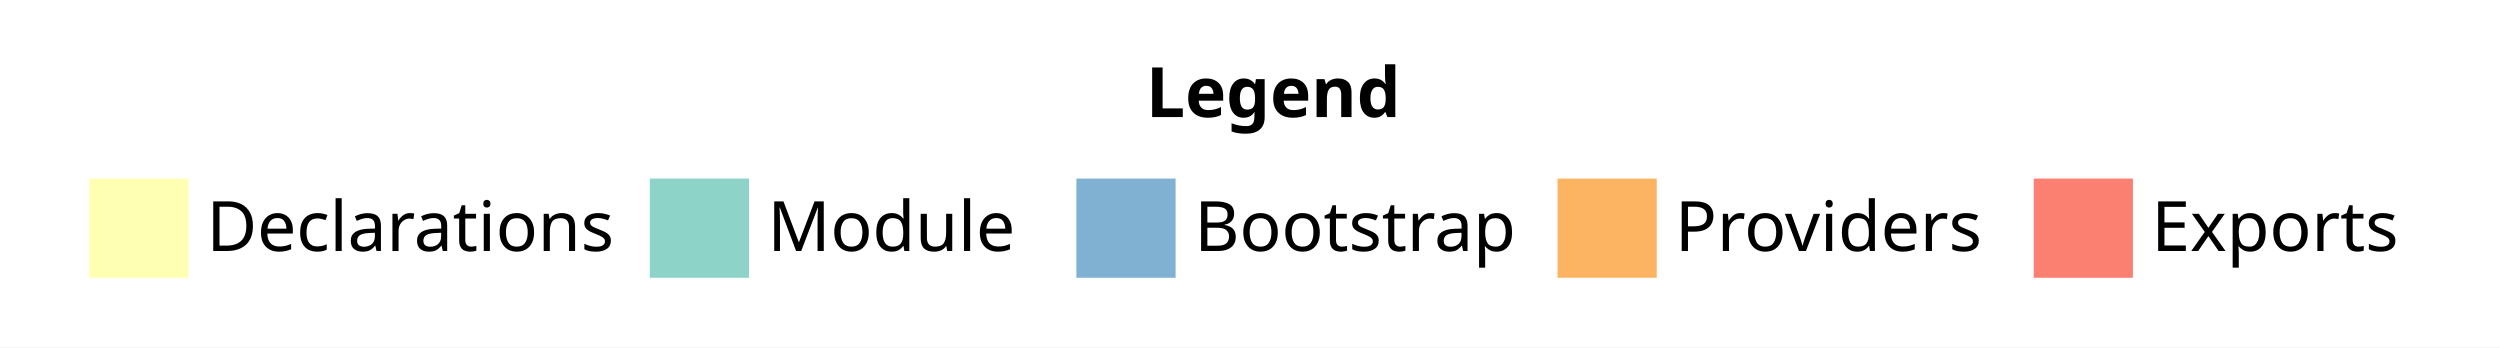
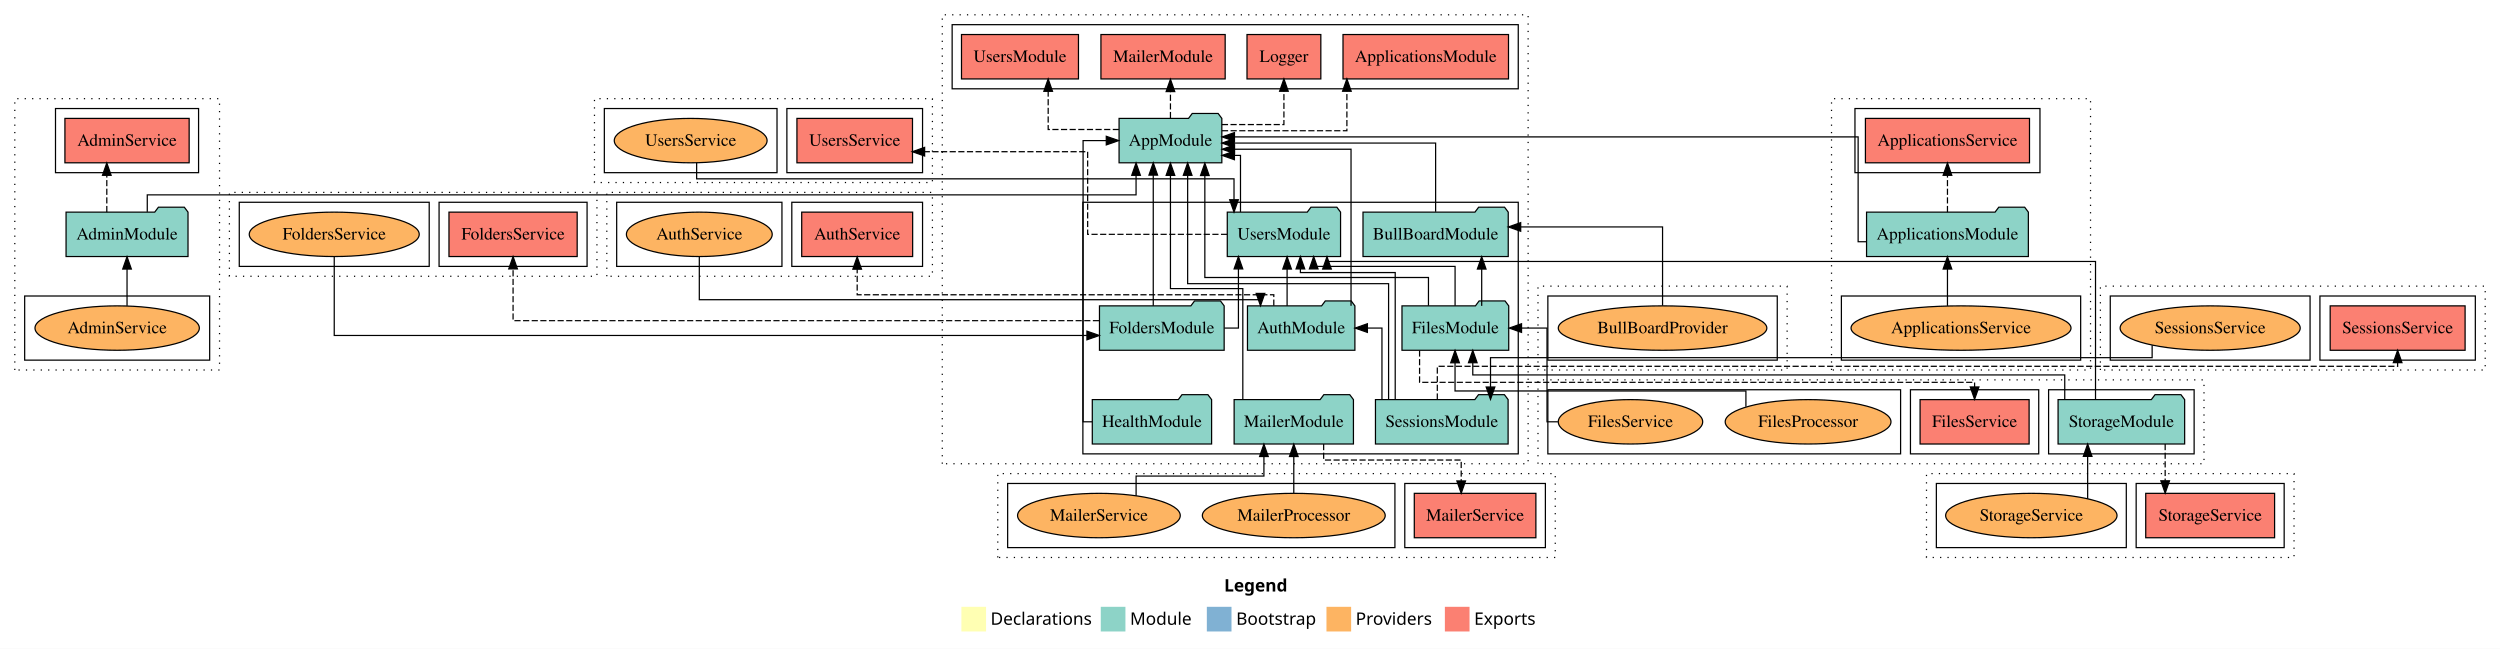
- <svg xmlns="http://www.w3.org/2000/svg" width="504pt" height="70pt" viewBox="0.00 0.00 504.00 70.00">
-   <g id="graph0" class="graph" transform="scale(1 1) rotate(0) translate(4 66)">
-     <polygon fill="#ffffff" stroke="transparent" points="-4,4 -4,-66 500,-66 500,4 -4,4" />
-     <text text-anchor="start" x="227.009" y="-42.4" font-family="sans-serif" font-weight="bold" font-size="14.00" fill="#000000">Legend</text>
-     <polygon fill="#ffffb3" stroke="transparent" points="14,-10 14,-30 34,-30 34,-10 14,-10" />
-     <text text-anchor="start" x="37.629" y="-15.4" font-family="sans-serif" font-size="14.00" fill="#000000">  Declarations</text>
-     <polygon fill="#8dd3c7" stroke="transparent" points="127,-10 127,-30 147,-30 147,-10 127,-10" />
-     <text text-anchor="start" x="150.725" y="-15.4" font-family="sans-serif" font-size="14.00" fill="#000000">  Module</text>
-     <polygon fill="#80b1d3" stroke="transparent" points="213,-10 213,-30 233,-30 233,-10 213,-10" />
-     <text text-anchor="start" x="236.781" y="-15.4" font-family="sans-serif" font-size="14.00" fill="#000000">  Bootstrap</text>
-     <polygon fill="#fdb462" stroke="transparent" points="310,-10 310,-30 330,-30 330,-10 310,-10" />
-     <text text-anchor="start" x="333.673" y="-15.4" font-family="sans-serif" font-size="14.00" fill="#000000">  Providers</text>
-     <polygon fill="#fb8072" stroke="transparent" points="406,-10 406,-30 426,-30 426,-10 406,-10" />
-     <text text-anchor="start" x="429.726" y="-15.4" font-family="sans-serif" font-size="14.00" fill="#000000">  Exports</text>
+ <svg xmlns="http://www.w3.org/2000/svg" width="2027pt" height="526pt" viewBox="0.00 0.00 2027.00 526.00">
+   <g id="graph0" class="graph" transform="scale(1 1) rotate(0) translate(4 522)">
+     <polygon fill="#ffffff" stroke="transparent" points="-4,4 -4,-522 2023,-522 2023,4 -4,4" />
+     <text text-anchor="start" x="988.509" y="-42.4" font-family="sans-serif" font-weight="bold" font-size="14.00" fill="#000000">Legend</text>
+     <polygon fill="#ffffb3" stroke="transparent" points="775.5,-10 775.5,-30 795.5,-30 795.5,-10 775.5,-10" />
+     <text text-anchor="start" x="799.129" y="-15.4" font-family="sans-serif" font-size="14.00" fill="#000000">  Declarations</text>
+     <polygon fill="#8dd3c7" stroke="transparent" points="888.5,-10 888.5,-30 908.5,-30 908.5,-10 888.5,-10" />
+     <text text-anchor="start" x="912.225" y="-15.4" font-family="sans-serif" font-size="14.00" fill="#000000">  Module</text>
+     <polygon fill="#80b1d3" stroke="transparent" points="974.5,-10 974.5,-30 994.5,-30 994.5,-10 974.5,-10" />
+     <text text-anchor="start" x="998.281" y="-15.4" font-family="sans-serif" font-size="14.00" fill="#000000">  Bootstrap</text>
+     <polygon fill="#fdb462" stroke="transparent" points="1071.5,-10 1071.5,-30 1091.5,-30 1091.5,-10 1071.5,-10" />
+     <text text-anchor="start" x="1095.173" y="-15.4" font-family="sans-serif" font-size="14.00" fill="#000000">  Providers</text>
+     <polygon fill="#fb8072" stroke="transparent" points="1167.5,-10 1167.5,-30 1187.5,-30 1187.5,-10 1167.5,-10" />
+     <text text-anchor="start" x="1191.226" y="-15.4" font-family="sans-serif" font-size="14.00" fill="#000000">  Exports</text>
+     <g id="clust1" class="cluster">
+       <polygon fill="none" stroke="#000000" stroke-dasharray="1,5" points="8,-222 8,-442 174,-442 174,-222 8,-222" />
+     </g>
+     <g id="clust4" class="cluster">
+       <polygon fill="none" stroke="#000000" points="41,-382 41,-434 157,-434 157,-382 41,-382" />
+     </g>
+     <g id="clust6" class="cluster">
+       <polygon fill="none" stroke="#000000" points="16,-230 16,-282 166,-282 166,-230 16,-230" />
+     </g>
+     <g id="clust7" class="cluster">
+       <polygon fill="none" stroke="#000000" stroke-dasharray="1,5" points="1481,-222 1481,-442 1691,-442 1691,-222 1481,-222" />
+     </g>
+     <g id="clust10" class="cluster">
+       <polygon fill="none" stroke="#000000" points="1500,-382 1500,-434 1650,-434 1650,-382 1500,-382" />
+     </g>
+     <g id="clust12" class="cluster">
+       <polygon fill="none" stroke="#000000" points="1489,-230 1489,-282 1683,-282 1683,-230 1489,-230" />
+     </g>
+     <g id="clust13" class="cluster">
+       <polygon fill="none" stroke="#000000" stroke-dasharray="1,5" points="760,-146 760,-510 1235,-510 1235,-146 760,-146" />
+     </g>
+     <g id="clust15" class="cluster">
+       <polygon fill="none" stroke="#000000" points="874,-154 874,-358 1227,-358 1227,-154 874,-154" />
+     </g>
+     <g id="clust16" class="cluster">
+       <polygon fill="none" stroke="#000000" points="768,-450 768,-502 1227,-502 1227,-450 768,-450" />
+     </g>
+     <g id="clust19" class="cluster">
+       <polygon fill="none" stroke="#000000" stroke-dasharray="1,5" points="488,-298 488,-366 752,-366 752,-298 488,-298" />
+     </g>
+     <g id="clust22" class="cluster">
+       <polygon fill="none" stroke="#000000" points="638,-306 638,-358 744,-358 744,-306 638,-306" />
+     </g>
+     <g id="clust24" class="cluster">
+       <polygon fill="none" stroke="#000000" points="496,-306 496,-358 630,-358 630,-306 496,-306" />
+     </g>
+     <g id="clust25" class="cluster">
+       <polygon fill="none" stroke="#000000" stroke-dasharray="1,5" points="1243,-222 1243,-290 1445,-290 1445,-222 1243,-222" />
+     </g>
+     <g id="clust30" class="cluster">
+       <polygon fill="none" stroke="#000000" points="1251,-230 1251,-282 1437,-282 1437,-230 1251,-230" />
+     </g>
+     <g id="clust31" class="cluster">
+       <polygon fill="none" stroke="#000000" stroke-dasharray="1,5" points="1243,-146 1243,-214 1783,-214 1783,-146 1243,-146" />
+     </g>
+     <g id="clust33" class="cluster">
+       <polygon fill="none" stroke="#000000" points="1657,-154 1657,-206 1775,-206 1775,-154 1657,-154" />
+     </g>
+     <g id="clust34" class="cluster">
+       <polygon fill="none" stroke="#000000" points="1545,-154 1545,-206 1649,-206 1649,-154 1545,-154" />
+     </g>
+     <g id="clust36" class="cluster">
+       <polygon fill="none" stroke="#000000" points="1251,-154 1251,-206 1537,-206 1537,-154 1251,-154" />
+     </g>
+     <g id="clust37" class="cluster">
+       <polygon fill="none" stroke="#000000" stroke-dasharray="1,5" points="182,-298 182,-366 480,-366 480,-298 182,-298" />
+     </g>
+     <g id="clust40" class="cluster">
+       <polygon fill="none" stroke="#000000" points="352,-306 352,-358 472,-358 472,-306 352,-306" />
+     </g>
+     <g id="clust42" class="cluster">
+       <polygon fill="none" stroke="#000000" points="190,-306 190,-358 344,-358 344,-306 190,-306" />
+     </g>
+     <g id="clust49" class="cluster">
+       <polygon fill="none" stroke="#000000" stroke-dasharray="1,5" points="805,-70 805,-138 1257,-138 1257,-70 805,-70" />
+     </g>
+     <g id="clust52" class="cluster">
+       <polygon fill="none" stroke="#000000" points="1135,-78 1135,-130 1249,-130 1249,-78 1135,-78" />
+     </g>
+     <g id="clust54" class="cluster">
+       <polygon fill="none" stroke="#000000" points="813,-78 813,-130 1127,-130 1127,-78 813,-78" />
+     </g>
+     <g id="clust55" class="cluster">
+       <polygon fill="none" stroke="#000000" stroke-dasharray="1,5" points="1699,-222 1699,-290 2011,-290 2011,-222 1699,-222" />
+     </g>
+     <g id="clust58" class="cluster">
+       <polygon fill="none" stroke="#000000" points="1877,-230 1877,-282 2003,-282 2003,-230 1877,-230" />
+     </g>
+     <g id="clust60" class="cluster">
+       <polygon fill="none" stroke="#000000" points="1707,-230 1707,-282 1869,-282 1869,-230 1707,-230" />
+     </g>
+     <g id="clust61" class="cluster">
+       <polygon fill="none" stroke="#000000" stroke-dasharray="1,5" points="1558,-70 1558,-138 1856,-138 1856,-70 1558,-70" />
+     </g>
+     <g id="clust64" class="cluster">
+       <polygon fill="none" stroke="#000000" points="1728,-78 1728,-130 1848,-130 1848,-78 1728,-78" />
+     </g>
+     <g id="clust66" class="cluster">
+       <polygon fill="none" stroke="#000000" points="1566,-78 1566,-130 1720,-130 1720,-78 1566,-78" />
+     </g>
+     <g id="clust67" class="cluster">
+       <polygon fill="none" stroke="#000000" stroke-dasharray="1,5" points="478,-374 478,-442 752,-442 752,-374 478,-374" />
+     </g>
+     <g id="clust70" class="cluster">
+       <polygon fill="none" stroke="#000000" points="634,-382 634,-434 744,-434 744,-382 634,-382" />
+     </g>
+     <g id="clust72" class="cluster">
+       <polygon fill="none" stroke="#000000" points="486,-382 486,-434 626,-434 626,-382 486,-382" />
+     </g>
+     <g id="node1" class="node">
+       <polygon fill="#fb8072" stroke="#000000" points="149.366,-426 48.634,-426 48.634,-390 149.366,-390 149.366,-426" />
+       <text text-anchor="middle" x="99" y="-403.8" font-family="Times,serif" font-size="14.00" fill="#000000">AdminService </text>
+     </g>
+     <g id="node2" class="node">
+       <polygon fill="#8dd3c7" stroke="#000000" points="148.439,-350 145.439,-354 124.439,-354 121.439,-350 49.561,-350 49.561,-314 148.439,-314 148.439,-350" />
+       <text text-anchor="middle" x="99" y="-327.8" font-family="Times,serif" font-size="14.00" fill="#000000">AdminModule</text>
+     </g>
+     <g id="edge1" class="edge">
+       <path fill="none" stroke="#000000" stroke-dasharray="5,2" d="M82.594,-350.011C82.594,-350.011 82.594,-379.855 82.594,-379.855" />
+       <polygon fill="#000000" stroke="#000000" points="79.094,-379.855 82.594,-389.855 86.094,-379.855 79.094,-379.855" />
+     </g>
+     <g id="node15" class="node">
+       <polygon fill="#8dd3c7" stroke="#000000" points="986.657,-426 983.657,-430 962.657,-430 959.657,-426 903.343,-426 903.343,-390 986.657,-390 986.657,-426" />
+       <text text-anchor="middle" x="945" y="-403.8" font-family="Times,serif" font-size="14.00" fill="#000000">AppModule</text>
+     </g>
+     <g id="edge5" class="edge">
+       <path fill="none" stroke="#000000" d="M115.406,-350.243C115.406,-357.43 115.406,-364 115.406,-364 115.406,-364 917.115,-364 917.115,-364 917.115,-364 917.115,-379.849 917.115,-379.849" />
+       <polygon fill="#000000" stroke="#000000" points="913.615,-379.849 917.115,-389.849 920.615,-379.849 913.615,-379.849" />
+     </g>
+     <g id="node3" class="node">
+       <ellipse fill="#fdb462" stroke="#000000" cx="91" cy="-256" rx="66.632" ry="18" />
+       <text text-anchor="middle" x="91" y="-251.8" font-family="Times,serif" font-size="14.00" fill="#000000">AdminService</text>
+     </g>
+     <g id="edge2" class="edge">
+       <path fill="none" stroke="#000000" d="M99,-274.011C99,-274.011 99,-303.855 99,-303.855" />
+       <polygon fill="#000000" stroke="#000000" points="95.5,-303.855 99,-313.855 102.5,-303.855 95.5,-303.855" />
+     </g>
+     <g id="node4" class="node">
+       <polygon fill="#fb8072" stroke="#000000" points="1641.52,-426 1508.48,-426 1508.48,-390 1641.52,-390 1641.52,-426" />
+       <text text-anchor="middle" x="1575" y="-403.8" font-family="Times,serif" font-size="14.00" fill="#000000">ApplicationsService </text>
+     </g>
+     <g id="node5" class="node">
+       <polygon fill="#8dd3c7" stroke="#000000" points="1640.593,-350 1637.593,-354 1616.593,-354 1613.593,-350 1509.407,-350 1509.407,-314 1640.593,-314 1640.593,-350" />
+       <text text-anchor="middle" x="1575" y="-327.8" font-family="Times,serif" font-size="14.00" fill="#000000">ApplicationsModule</text>
+     </g>
+     <g id="edge3" class="edge">
+       <path fill="none" stroke="#000000" stroke-dasharray="5,2" d="M1575,-350.011C1575,-350.011 1575,-379.855 1575,-379.855" />
+       <polygon fill="#000000" stroke="#000000" points="1571.5,-379.855 1575,-389.855 1578.5,-379.855 1571.5,-379.855" />
+     </g>
+     <g id="edge6" class="edge">
+       <path fill="none" stroke="#000000" d="M1509.258,-326C1505.121,-326 1502.574,-326 1502.574,-326 1502.574,-326 1502.574,-411 1502.574,-411 1502.574,-411 996.909,-411 996.909,-411" />
+       <polygon fill="#000000" stroke="#000000" points="996.909,-407.5 986.909,-411 996.909,-414.5 996.909,-407.5" />
+     </g>
+     <g id="node6" class="node">
+       <ellipse fill="#fdb462" stroke="#000000" cx="1586" cy="-256" rx="89.182" ry="18" />
+       <text text-anchor="middle" x="1586" y="-251.8" font-family="Times,serif" font-size="14.00" fill="#000000">ApplicationsService</text>
+     </g>
+     <g id="edge4" class="edge">
+       <path fill="none" stroke="#000000" d="M1575,-274.011C1575,-274.011 1575,-303.855 1575,-303.855" />
+       <polygon fill="#000000" stroke="#000000" points="1571.5,-303.855 1575,-313.855 1578.5,-303.855 1571.5,-303.855" />
+     </g>
+     <g id="node7" class="node">
+       <polygon fill="#8dd3c7" stroke="#000000" points="1094.548,-274 1091.548,-278 1070.548,-278 1067.548,-274 1007.452,-274 1007.452,-238 1094.548,-238 1094.548,-274" />
+       <text text-anchor="middle" x="1051" y="-251.8" font-family="Times,serif" font-size="14.00" fill="#000000">AuthModule</text>
+     </g>
+     <g id="node14" class="node">
+       <polygon fill="#8dd3c7" stroke="#000000" points="1082.922,-350 1079.922,-354 1058.922,-354 1055.922,-350 991.078,-350 991.078,-314 1082.922,-314 1082.922,-350" />
+       <text text-anchor="middle" x="1037" y="-327.8" font-family="Times,serif" font-size="14.00" fill="#000000">UsersModule</text>
+     </g>
+     <g id="edge37" class="edge">
+       <path fill="none" stroke="#000000" d="M1039.577,-274.011C1039.577,-274.011 1039.577,-303.855 1039.577,-303.855" />
+       <polygon fill="#000000" stroke="#000000" points="1036.077,-303.855 1039.577,-313.855 1043.077,-303.855 1036.077,-303.855" />
+     </g>
+     <g id="edge7" class="edge">
+       <path fill="none" stroke="#000000" d="M1091.417,-274.071C1091.417,-312.941 1091.417,-401 1091.417,-401 1091.417,-401 996.957,-401 996.957,-401" />
+       <polygon fill="#000000" stroke="#000000" points="996.957,-397.5 986.957,-401 996.957,-404.5 996.957,-397.5" />
+     </g>
+     <g id="node20" class="node">
+       <polygon fill="#fb8072" stroke="#000000" points="735.976,-350 646.024,-350 646.024,-314 735.976,-314 735.976,-350" />
+       <text text-anchor="middle" x="691" y="-327.8" font-family="Times,serif" font-size="14.00" fill="#000000">AuthService </text>
+     </g>
+     <g id="edge20" class="edge">
+       <path fill="none" stroke="#000000" stroke-dasharray="5,2" d="M1028.793,-274.159C1028.793,-279.043 1028.793,-283 1028.793,-283 1028.793,-283 691,-283 691,-283 691,-283 691,-303.754 691,-303.754" />
+       <polygon fill="#000000" stroke="#000000" points="687.5,-303.754 691,-313.754 694.5,-303.754 687.5,-303.754" />
+     </g>
+     <g id="node8" class="node">
+       <polygon fill="#8dd3c7" stroke="#000000" points="1218.88,-350 1215.88,-354 1194.88,-354 1191.88,-350 1101.12,-350 1101.12,-314 1218.88,-314 1218.88,-350" />
+       <text text-anchor="middle" x="1160" y="-327.8" font-family="Times,serif" font-size="14.00" fill="#000000">BullBoardModule</text>
+     </g>
+     <g id="edge8" class="edge">
+       <path fill="none" stroke="#000000" d="M1160,-350.292C1160,-372.206 1160,-406 1160,-406 1160,-406 996.709,-406 996.709,-406" />
+       <polygon fill="#000000" stroke="#000000" points="996.709,-402.5 986.709,-406 996.709,-409.5 996.709,-402.5" />
+     </g>
+     <g id="node9" class="node">
+       <polygon fill="#8dd3c7" stroke="#000000" points="1219.273,-274 1216.273,-278 1195.273,-278 1192.273,-274 1132.727,-274 1132.727,-238 1219.273,-238 1219.273,-274" />
+       <text text-anchor="middle" x="1176" y="-251.8" font-family="Times,serif" font-size="14.00" fill="#000000">FilesModule</text>
+     </g>
+     <g id="edge22" class="edge">
+       <path fill="none" stroke="#000000" d="M1197.358,-274.011C1197.358,-274.011 1197.358,-303.855 1197.358,-303.855" />
+       <polygon fill="#000000" stroke="#000000" points="1193.858,-303.855 1197.358,-313.855 1200.858,-303.855 1193.858,-303.855" />
+     </g>
+     <g id="edge38" class="edge">
+       <path fill="none" stroke="#000000" d="M1175.777,-274.051C1175.777,-288.373 1175.777,-306 1175.777,-306 1175.777,-306 1061.144,-306 1061.144,-306 1061.144,-306 1061.144,-306.794 1061.144,-306.794" />
+       <polygon fill="#000000" stroke="#000000" points="1057.644,-303.942 1061.144,-313.942 1064.644,-303.942 1057.644,-303.942" />
+     </g>
+     <g id="edge9" class="edge">
+       <path fill="none" stroke="#000000" d="M1154.195,-274.103C1154.195,-285.086 1154.195,-297 1154.195,-297 1154.195,-297 972.885,-297 972.885,-297 972.885,-297 972.885,-379.671 972.885,-379.671" />
+       <polygon fill="#000000" stroke="#000000" points="969.386,-379.671 972.885,-389.671 976.386,-379.671 969.386,-379.671" />
+     </g>
+     <g id="node24" class="node">
+       <polygon fill="#fb8072" stroke="#000000" points="1641.201,-198 1552.799,-198 1552.799,-162 1641.201,-162 1641.201,-198" />
+       <text text-anchor="middle" x="1597" y="-175.8" font-family="Times,serif" font-size="14.00" fill="#000000">FilesService </text>
+     </g>
+     <g id="edge25" class="edge">
+       <path fill="none" stroke="#000000" stroke-dasharray="5,2" d="M1146.992,-237.85C1146.992,-225.729 1146.992,-212 1146.992,-212 1146.992,-212 1597,-212 1597,-212 1597,-212 1597,-208.243 1597,-208.243" />
+       <polygon fill="#000000" stroke="#000000" points="1600.5,-208.243 1597,-198.243 1593.5,-208.243 1600.5,-208.243" />
+     </g>
+     <g id="node10" class="node">
+       <polygon fill="#8dd3c7" stroke="#000000" points="988.544,-274 985.544,-278 964.544,-278 961.544,-274 887.456,-274 887.456,-238 988.544,-238 988.544,-274" />
+       <text text-anchor="middle" x="938" y="-251.8" font-family="Times,serif" font-size="14.00" fill="#000000">FoldersModule</text>
+     </g>
+     <g id="edge39" class="edge">
+       <path fill="none" stroke="#000000" d="M988.726,-256C995.476,-256 1000.12,-256 1000.12,-256 1000.12,-256 1000.12,-303.989 1000.12,-303.989" />
+       <polygon fill="#000000" stroke="#000000" points="996.62,-303.989 1000.12,-313.989 1003.62,-303.989 996.62,-303.989" />
+     </g>
+     <g id="edge10" class="edge">
+       <path fill="none" stroke="#000000" d="M931.057,-274.033C931.057,-274.033 931.057,-379.99 931.057,-379.99" />
+       <polygon fill="#000000" stroke="#000000" points="927.557,-379.99 931.057,-389.99 934.557,-379.99 927.557,-379.99" />
+     </g>
+     <g id="node27" class="node">
+       <polygon fill="#fb8072" stroke="#000000" points="463.972,-350 360.028,-350 360.028,-314 463.972,-314 463.972,-350" />
+       <text text-anchor="middle" x="412" y="-327.8" font-family="Times,serif" font-size="14.00" fill="#000000">FoldersService </text>
+     </g>
+     <g id="edge28" class="edge">
+       <path fill="none" stroke="#000000" stroke-dasharray="5,2" d="M887.087,-262C755.081,-262 412,-262 412,-262 412,-262 412,-303.973 412,-303.973" />
+       <polygon fill="#000000" stroke="#000000" points="408.5,-303.973 412,-313.973 415.5,-303.973 408.5,-303.973" />
+     </g>
+     <g id="node11" class="node">
+       <polygon fill="#8dd3c7" stroke="#000000" points="978.367,-198 975.367,-202 954.367,-202 951.367,-198 881.633,-198 881.633,-162 978.367,-162 978.367,-198" />
+       <text text-anchor="middle" x="930" y="-175.8" font-family="Times,serif" font-size="14.00" fill="#000000">HealthModule</text>
+     </g>
+     <g id="edge11" class="edge">
+       <path fill="none" stroke="#000000" d="M881.462,-180C877.029,-180 874.163,-180 874.163,-180 874.163,-180 874.163,-408 874.163,-408 874.163,-408 892.975,-408 892.975,-408" />
+       <polygon fill="#000000" stroke="#000000" points="892.975,-411.5 902.975,-408 892.975,-404.5 892.975,-411.5" />
+     </g>
+     <g id="node12" class="node">
+       <polygon fill="#8dd3c7" stroke="#000000" points="1093.366,-198 1090.366,-202 1069.366,-202 1066.366,-198 996.635,-198 996.635,-162 1093.366,-162 1093.366,-198" />
+       <text text-anchor="middle" x="1045" y="-175.8" font-family="Times,serif" font-size="14.00" fill="#000000">MailerModule</text>
+     </g>
+     <g id="edge12" class="edge">
+       <path fill="none" stroke="#000000" d="M1003.673,-198.321C1003.673,-229.134 1003.673,-288 1003.673,-288 1003.673,-288 945,-288 945,-288 945,-288 945,-379.775 945,-379.775" />
+       <polygon fill="#000000" stroke="#000000" points="941.5,-379.774 945,-389.775 948.5,-379.775 941.5,-379.774" />
+     </g>
+     <g id="node29" class="node">
+       <polygon fill="#fb8072" stroke="#000000" points="1241.293,-122 1142.707,-122 1142.707,-86 1241.293,-86 1241.293,-122" />
+       <text text-anchor="middle" x="1192" y="-99.8" font-family="Times,serif" font-size="14.00" fill="#000000">MailerService </text>
+     </g>
+     <g id="edge30" class="edge">
+       <path fill="none" stroke="#000000" stroke-dasharray="5,2" d="M1069.216,-161.967C1069.216,-155.147 1069.216,-149 1069.216,-149 1069.216,-149 1180.745,-149 1180.745,-149 1180.745,-149 1180.745,-132.044 1180.745,-132.044" />
+       <polygon fill="#000000" stroke="#000000" points="1184.245,-132.044 1180.745,-122.044 1177.245,-132.044 1184.245,-132.044" />
+     </g>
+     <g id="node13" class="node">
+       <polygon fill="#8dd3c7" stroke="#000000" points="1218.772,-198 1215.772,-202 1194.772,-202 1191.772,-198 1111.228,-198 1111.228,-162 1218.772,-162 1218.772,-198" />
+       <text text-anchor="middle" x="1165" y="-175.8" font-family="Times,serif" font-size="14.00" fill="#000000">SessionsModule</text>
+     </g>
+     <g id="edge19" class="edge">
+       <path fill="none" stroke="#000000" d="M1116.489,-198.011C1116.489,-220.485 1116.489,-256 1116.489,-256 1116.489,-256 1104.682,-256 1104.682,-256" />
+       <polygon fill="#000000" stroke="#000000" points="1104.682,-252.5 1094.682,-256 1104.682,-259.5 1104.682,-252.5" />
+     </g>
+     <g id="edge40" class="edge">
+       <path fill="none" stroke="#000000" d="M1127.239,-198.115C1127.239,-231.87 1127.239,-301 1127.239,-301 1127.239,-301 1050.36,-301 1050.36,-301 1050.36,-301 1050.36,-303.967 1050.36,-303.967" />
+       <polygon fill="#000000" stroke="#000000" points="1046.86,-303.967 1050.36,-313.967 1053.86,-303.967 1046.86,-303.967" />
+     </g>
+     <g id="edge13" class="edge">
+       <path fill="none" stroke="#000000" d="M1121.864,-198.494C1121.864,-230.306 1121.864,-292 1121.864,-292 1121.864,-292 958.943,-292 958.943,-292 958.943,-292 958.943,-379.875 958.943,-379.875" />
+       <polygon fill="#000000" stroke="#000000" points="955.443,-379.875 958.943,-389.875 962.443,-379.875 955.443,-379.875" />
+     </g>
+     <g id="node32" class="node">
+       <polygon fill="#fb8072" stroke="#000000" points="1994.7,-274 1885.3,-274 1885.3,-238 1994.7,-238 1994.7,-274" />
+       <text text-anchor="middle" x="1940" y="-251.8" font-family="Times,serif" font-size="14.00" fill="#000000">SessionsService </text>
+     </g>
+     <g id="edge33" class="edge">
+       <path fill="none" stroke="#000000" stroke-dasharray="5,2" d="M1161.371,-198.044C1161.371,-210.563 1161.371,-225 1161.371,-225 1161.371,-225 1940,-225 1940,-225 1940,-225 1940,-227.967 1940,-227.967" />
+       <polygon fill="#000000" stroke="#000000" points="1936.5,-227.967 1940,-237.967 1943.5,-227.967 1936.5,-227.967" />
+     </g>
+     <g id="edge14" class="edge">
+       <path fill="none" stroke="#000000" d="M1001.787,-350.169C1001.787,-369.09 1001.787,-396 1001.787,-396 1001.787,-396 996.867,-396 996.867,-396" />
+       <polygon fill="#000000" stroke="#000000" points="996.867,-392.5 986.867,-396 996.867,-399.5 996.867,-392.5" />
+     </g>
+     <g id="node36" class="node">
+       <polygon fill="#fb8072" stroke="#000000" points="735.849,-426 642.151,-426 642.151,-390 735.849,-390 735.849,-426" />
+       <text text-anchor="middle" x="689" y="-403.8" font-family="Times,serif" font-size="14.00" fill="#000000">UsersService </text>
+     </g>
+     <g id="edge42" class="edge">
+       <path fill="none" stroke="#000000" stroke-dasharray="5,2" d="M990.971,-332C943.973,-332 877.865,-332 877.865,-332 877.865,-332 877.865,-399 877.865,-399 877.865,-399 745.686,-399 745.686,-399" />
+       <polygon fill="#000000" stroke="#000000" points="745.686,-395.5 735.686,-399 745.686,-402.5 745.686,-395.5" />
+     </g>
+     <g id="node16" class="node">
+       <polygon fill="#fb8072" stroke="#000000" points="1219.093,-494 1084.907,-494 1084.907,-458 1219.093,-458 1219.093,-494" />
+       <text text-anchor="middle" x="1152" y="-471.8" font-family="Times,serif" font-size="14.00" fill="#000000">ApplicationsModule </text>
+     </g>
+     <g id="edge15" class="edge">
+       <path fill="none" stroke="#000000" stroke-dasharray="5,2" d="M986.764,-416C1028.99,-416 1088.06,-416 1088.06,-416 1088.06,-416 1088.06,-447.998 1088.06,-447.998" />
+       <polygon fill="#000000" stroke="#000000" points="1084.56,-447.998 1088.06,-457.998 1091.56,-447.998 1084.56,-447.998" />
+     </g>
+     <g id="node17" class="node">
+       <polygon fill="#fb8072" stroke="#000000" points="1066.928,-494 1007.072,-494 1007.072,-458 1066.928,-458 1066.928,-494" />
+       <text text-anchor="middle" x="1037" y="-471.8" font-family="Times,serif" font-size="14.00" fill="#000000">Logger </text>
+     </g>
+     <g id="edge16" class="edge">
+       <path fill="none" stroke="#000000" stroke-dasharray="5,2" d="M986.693,-421C1011.035,-421 1037,-421 1037,-421 1037,-421 1037,-447.991 1037,-447.991" />
+       <polygon fill="#000000" stroke="#000000" points="1033.5,-447.991 1037,-457.991 1040.5,-447.991 1033.5,-447.991" />
+     </g>
+     <g id="node18" class="node">
+       <polygon fill="#fb8072" stroke="#000000" points="989.366,-494 888.634,-494 888.634,-458 989.366,-458 989.366,-494" />
+       <text text-anchor="middle" x="939" y="-471.8" font-family="Times,serif" font-size="14.00" fill="#000000">MailerModule </text>
+     </g>
+     <g id="edge17" class="edge">
+       <path fill="none" stroke="#000000" stroke-dasharray="5,2" d="M945,-426.223C945,-426.223 945,-447.727 945,-447.727" />
+       <polygon fill="#000000" stroke="#000000" points="941.5,-447.727 945,-457.727 948.5,-447.727 941.5,-447.727" />
+     </g>
+     <g id="node19" class="node">
+       <polygon fill="#fb8072" stroke="#000000" points="870.421,-494 775.579,-494 775.579,-458 870.421,-458 870.421,-494" />
+       <text text-anchor="middle" x="823" y="-471.8" font-family="Times,serif" font-size="14.00" fill="#000000">UsersModule </text>
+     </g>
+     <g id="edge18" class="edge">
+       <path fill="none" stroke="#000000" stroke-dasharray="5,2" d="M903.245,-417C876.152,-417 845.864,-417 845.864,-417 845.864,-417 845.864,-447.978 845.864,-447.978" />
+       <polygon fill="#000000" stroke="#000000" points="842.365,-447.977 845.864,-457.978 849.365,-447.978 842.365,-447.977" />
+     </g>
+     <g id="node21" class="node">
+       <ellipse fill="#fdb462" stroke="#000000" cx="563" cy="-332" rx="59.108" ry="18" />
+       <text text-anchor="middle" x="563" y="-327.8" font-family="Times,serif" font-size="14.00" fill="#000000">AuthService</text>
+     </g>
+     <g id="edge21" class="edge">
+       <path fill="none" stroke="#000000" d="M563,-313.76C563,-298.429 563,-279 563,-279 563,-279 1018.01,-279 1018.01,-279 1018.01,-279 1018.01,-278.512 1018.01,-278.512" />
+       <polygon fill="#000000" stroke="#000000" points="1021.51,-284.122 1018.01,-274.122 1014.51,-284.122 1021.51,-284.122" />
+     </g>
+     <g id="node22" class="node">
+       <ellipse fill="#fdb462" stroke="#000000" cx="1344" cy="-256" rx="84.55" ry="18" />
+       <text text-anchor="middle" x="1344" y="-251.8" font-family="Times,serif" font-size="14.00" fill="#000000">BullBoardProvider</text>
+     </g>
+     <g id="edge23" class="edge">
+       <path fill="none" stroke="#000000" d="M1344,-274.199C1344,-298.356 1344,-338 1344,-338 1344,-338 1228.978,-338 1228.978,-338" />
+       <polygon fill="#000000" stroke="#000000" points="1228.978,-334.5 1218.978,-338 1228.978,-341.5 1228.978,-334.5" />
+     </g>
+     <g id="node23" class="node">
+       <polygon fill="#8dd3c7" stroke="#000000" points="1767.313,-198 1764.313,-202 1743.313,-202 1740.313,-198 1664.687,-198 1664.687,-162 1767.313,-162 1767.313,-198" />
+       <text text-anchor="middle" x="1716" y="-175.8" font-family="Times,serif" font-size="14.00" fill="#000000">StorageModule</text>
+     </g>
+     <g id="edge24" class="edge">
+       <path fill="none" stroke="#000000" d="M1670.092,-198.11C1670.092,-207.897 1670.092,-218 1670.092,-218 1670.092,-218 1190.128,-218 1190.128,-218 1190.128,-218 1190.128,-227.89 1190.128,-227.89" />
+       <polygon fill="#000000" stroke="#000000" points="1186.628,-227.89 1190.128,-237.89 1193.628,-227.89 1186.628,-227.89" />
+     </g>
+     <g id="edge41" class="edge">
+       <path fill="none" stroke="#000000" d="M1695.043,-198.076C1695.043,-233.796 1695.043,-310 1695.043,-310 1695.043,-310 1071.927,-310 1071.927,-310 1071.927,-310 1071.927,-310.383 1071.927,-310.383" />
+       <polygon fill="#000000" stroke="#000000" points="1068.427,-303.832 1071.927,-313.832 1075.427,-303.832 1068.427,-303.832" />
+     </g>
+     <g id="node34" class="node">
+       <polygon fill="#fb8072" stroke="#000000" points="1840.241,-122 1735.759,-122 1735.759,-86 1840.241,-86 1840.241,-122" />
+       <text text-anchor="middle" x="1788" y="-99.8" font-family="Times,serif" font-size="14.00" fill="#000000">StorageService </text>
+     </g>
+     <g id="edge35" class="edge">
+       <path fill="none" stroke="#000000" stroke-dasharray="5,2" d="M1751.518,-161.989C1751.518,-161.989 1751.518,-132.145 1751.518,-132.145" />
+       <polygon fill="#000000" stroke="#000000" points="1755.018,-132.145 1751.518,-122.145 1748.018,-132.145 1755.018,-132.145" />
+     </g>
+     <g id="node25" class="node">
+       <ellipse fill="#fdb462" stroke="#000000" cx="1462" cy="-180" rx="67.208" ry="18" />
+       <text text-anchor="middle" x="1462" y="-175.8" font-family="Times,serif" font-size="14.00" fill="#000000">FilesProcessor</text>
+     </g>
+     <g id="edge26" class="edge">
+       <path fill="none" stroke="#000000" d="M1411.585,-192.207C1411.585,-198.553 1411.585,-205 1411.585,-205 1411.585,-205 1175.75,-205 1175.75,-205 1175.75,-205 1175.75,-227.876 1175.75,-227.876" />
+       <polygon fill="#000000" stroke="#000000" points="1172.25,-227.876 1175.75,-237.876 1179.25,-227.876 1172.25,-227.876" />
+     </g>
+     <g id="node26" class="node">
+       <ellipse fill="#fdb462" stroke="#000000" cx="1318" cy="-180" rx="58.541" ry="18" />
+       <text text-anchor="middle" x="1318" y="-175.8" font-family="Times,serif" font-size="14.00" fill="#000000">FilesService</text>
+     </g>
+     <g id="edge27" class="edge">
+       <path fill="none" stroke="#000000" d="M1259.162,-180C1253.788,-180 1250.313,-180 1250.313,-180 1250.313,-180 1250.313,-256 1250.313,-256 1250.313,-256 1229.658,-256 1229.658,-256" />
+       <polygon fill="#000000" stroke="#000000" points="1229.658,-252.5 1219.658,-256 1229.658,-259.5 1229.658,-252.5" />
+     </g>
+     <g id="node28" class="node">
+       <ellipse fill="#fdb462" stroke="#000000" cx="267" cy="-332" rx="68.916" ry="18" />
+       <text text-anchor="middle" x="267" y="-327.8" font-family="Times,serif" font-size="14.00" fill="#000000">FoldersService</text>
+     </g>
+     <g id="edge29" class="edge">
+       <path fill="none" stroke="#000000" d="M267,-313.801C267,-289.644 267,-250 267,-250 267,-250 877.291,-250 877.291,-250" />
+       <polygon fill="#000000" stroke="#000000" points="877.291,-253.5 887.291,-250 877.291,-246.5 877.291,-253.5" />
+     </g>
+     <g id="node30" class="node">
+       <ellipse fill="#fdb462" stroke="#000000" cx="1045" cy="-104" rx="74.132" ry="18" />
+       <text text-anchor="middle" x="1045" y="-99.8" font-family="Times,serif" font-size="14.00" fill="#000000">MailerProcessor</text>
+     </g>
+     <g id="edge31" class="edge">
+       <path fill="none" stroke="#000000" d="M1045,-122.011C1045,-122.011 1045,-151.855 1045,-151.855" />
+       <polygon fill="#000000" stroke="#000000" points="1041.5,-151.855 1045,-161.855 1048.5,-151.855 1041.5,-151.855" />
+     </g>
+     <g id="node31" class="node">
+       <ellipse fill="#fdb462" stroke="#000000" cx="887" cy="-104" rx="65.964" ry="18" />
+       <text text-anchor="middle" x="887" y="-99.8" font-family="Times,serif" font-size="14.00" fill="#000000">MailerService</text>
+     </g>
+     <g id="edge32" class="edge">
+       <path fill="none" stroke="#000000" d="M917.149,-120C917.149,-128 917.149,-136 917.149,-136 917.149,-136 1020.784,-136 1020.784,-136 1020.784,-136 1020.784,-151.85 1020.784,-151.85" />
+       <polygon fill="#000000" stroke="#000000" points="1017.284,-151.849 1020.784,-161.85 1024.284,-151.85 1017.284,-151.849" />
+     </g>
+     <g id="node33" class="node">
+       <ellipse fill="#fdb462" stroke="#000000" cx="1788" cy="-256" rx="73.009" ry="18" />
+       <text text-anchor="middle" x="1788" y="-251.8" font-family="Times,serif" font-size="14.00" fill="#000000">SessionsService</text>
+     </g>
+     <g id="edge34" class="edge">
+       <path fill="none" stroke="#000000" d="M1740.951,-242.039C1740.951,-236.759 1740.951,-232 1740.951,-232 1740.951,-232 1204.507,-232 1204.507,-232 1204.507,-232 1204.507,-208.187 1204.507,-208.187" />
+       <polygon fill="#000000" stroke="#000000" points="1208.007,-208.187 1204.507,-198.187 1201.007,-208.187 1208.007,-208.187" />
+     </g>
+     <g id="node35" class="node">
+       <ellipse fill="#fdb462" stroke="#000000" cx="1643" cy="-104" rx="69.478" ry="18" />
+       <text text-anchor="middle" x="1643" y="-99.8" font-family="Times,serif" font-size="14.00" fill="#000000">StorageService</text>
+     </g>
+     <g id="edge36" class="edge">
+       <path fill="none" stroke="#000000" d="M1688.666,-117.587C1688.666,-117.587 1688.666,-151.957 1688.666,-151.957" />
+       <polygon fill="#000000" stroke="#000000" points="1685.166,-151.957 1688.666,-161.957 1692.166,-151.958 1685.166,-151.957" />
+     </g>
+     <g id="node37" class="node">
+       <ellipse fill="#fdb462" stroke="#000000" cx="556" cy="-408" rx="61.952" ry="18" />
+       <text text-anchor="middle" x="556" y="-403.8" font-family="Times,serif" font-size="14.00" fill="#000000">UsersService</text>
+     </g>
+     <g id="edge43" class="edge">
+       <path fill="none" stroke="#000000" d="M560.836,-389.967C560.836,-383.147 560.836,-377 560.836,-377 560.836,-377 996.538,-377 996.538,-377 996.538,-377 996.538,-360.044 996.538,-360.044" />
+       <polygon fill="#000000" stroke="#000000" points="1000.038,-360.044 996.538,-350.044 993.038,-360.044 1000.038,-360.044" />
+     </g>
  </g>
</svg>
